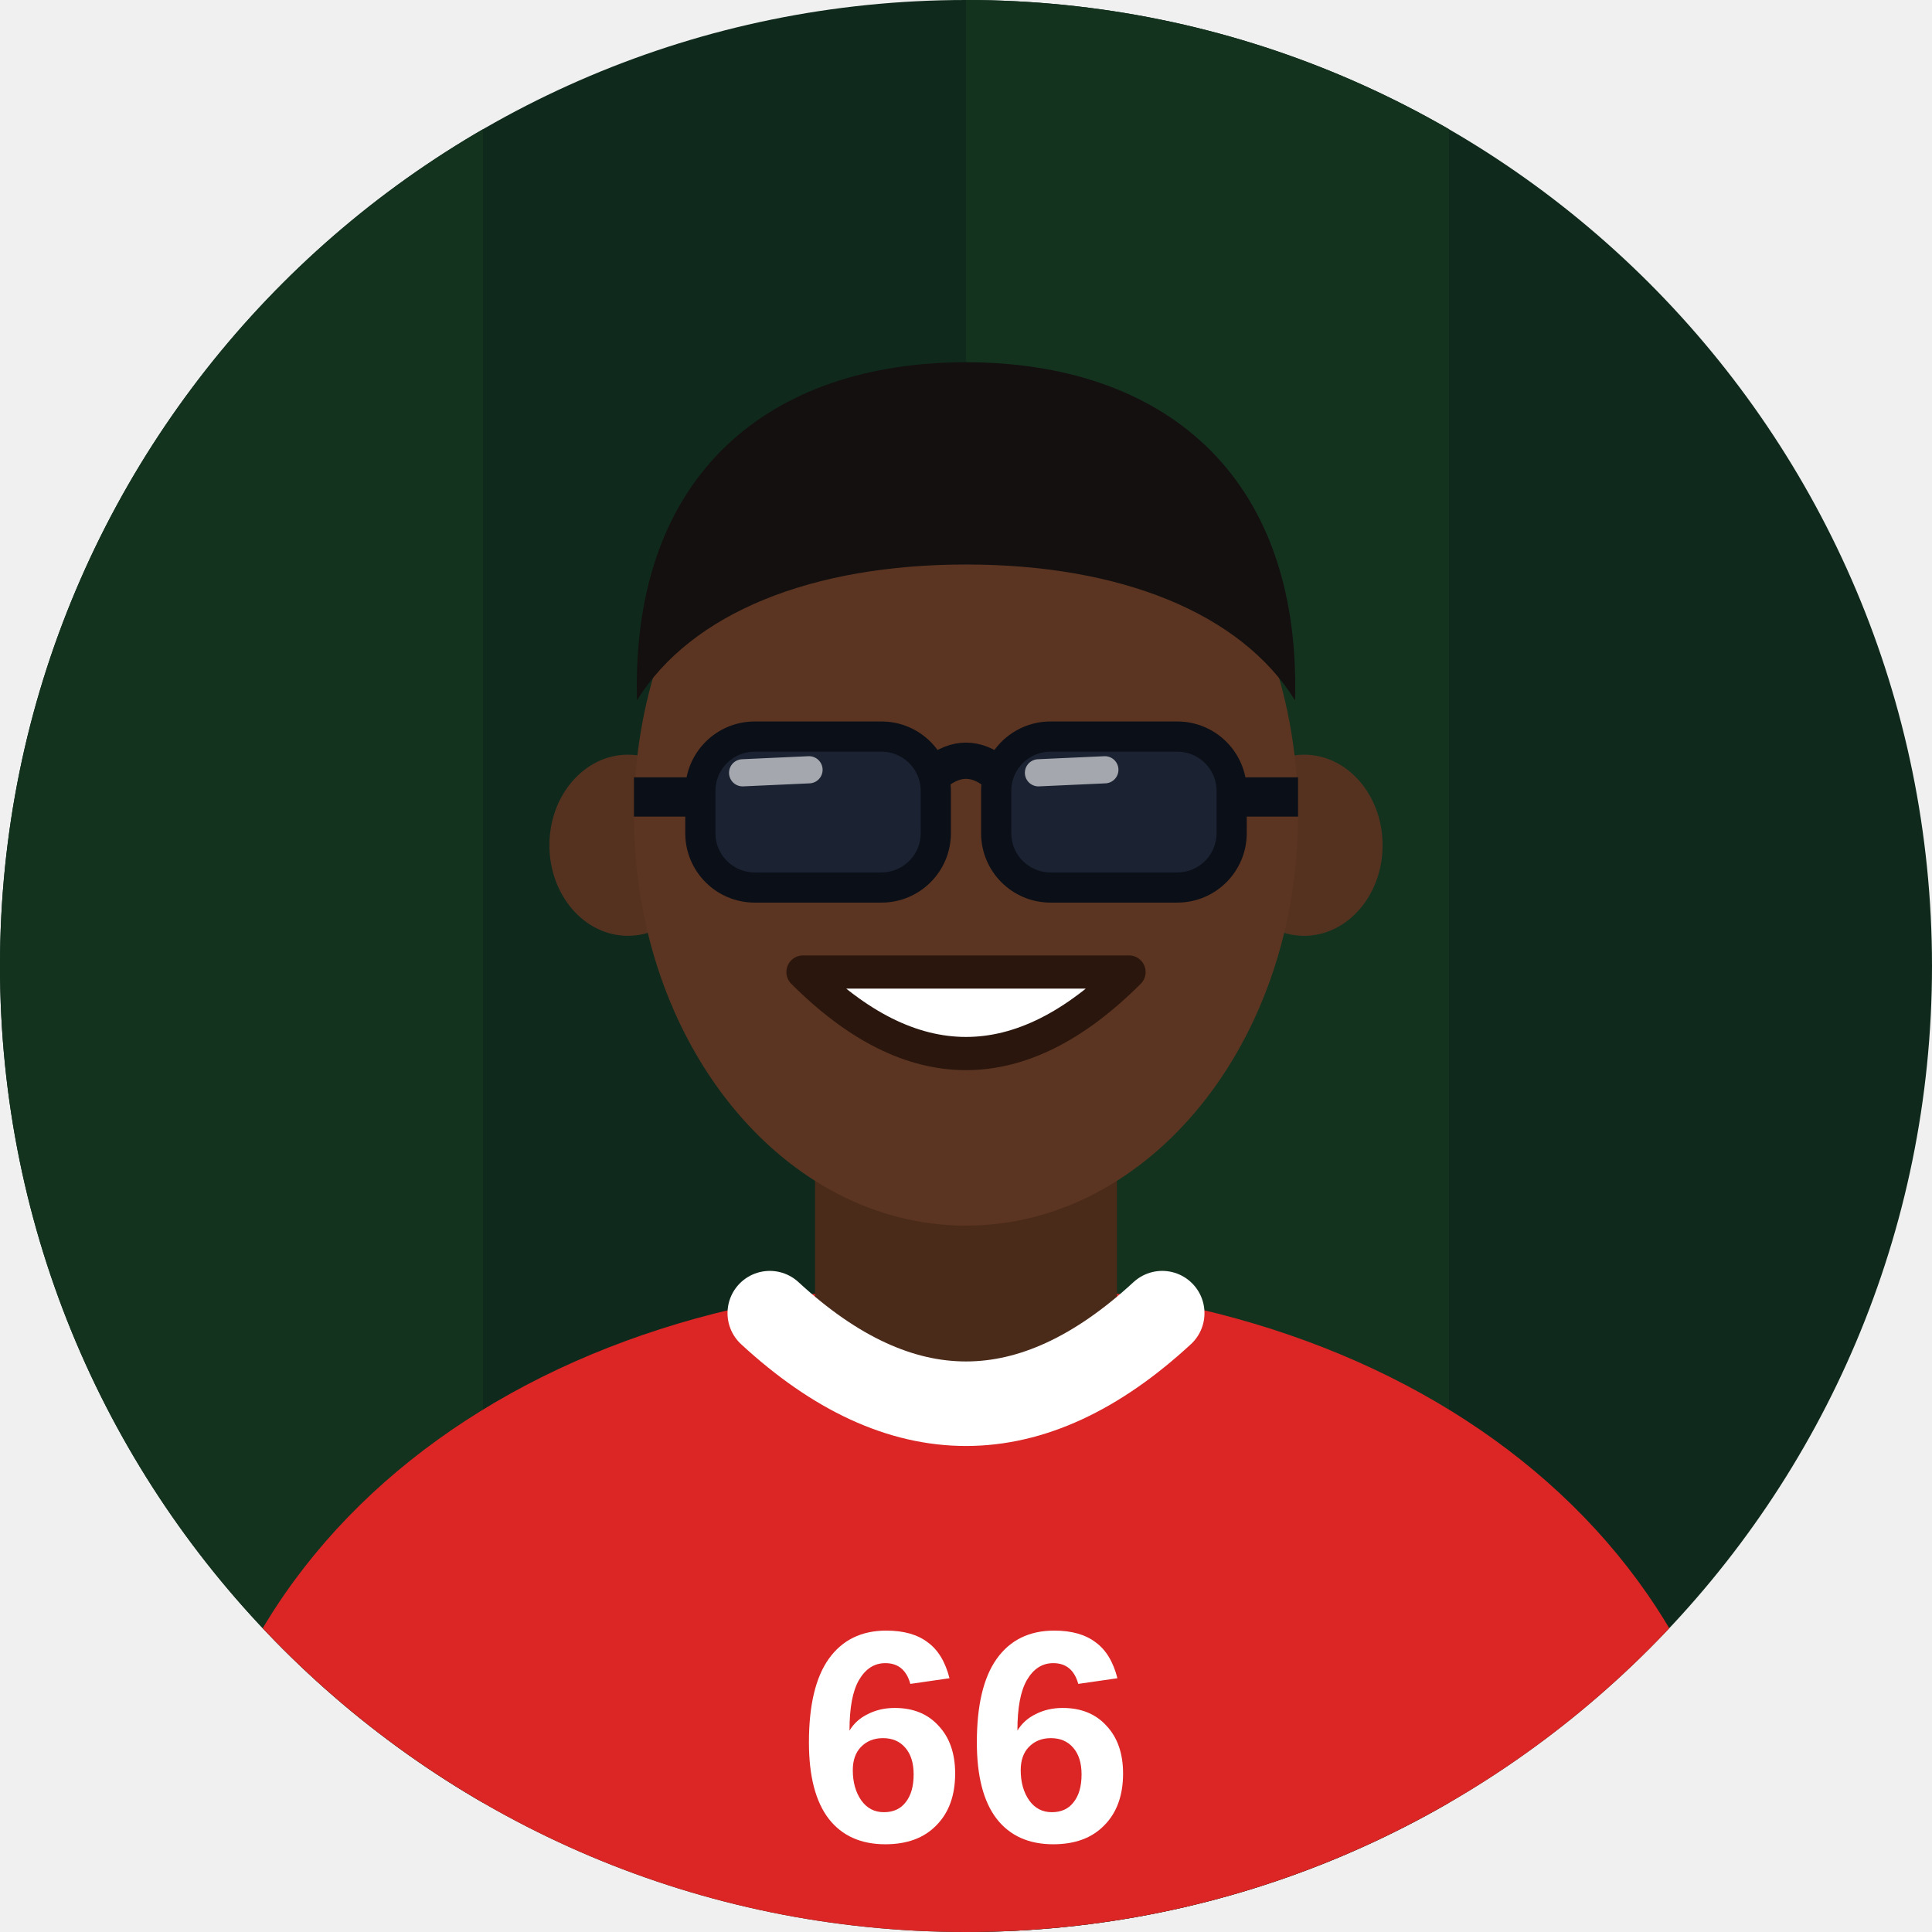
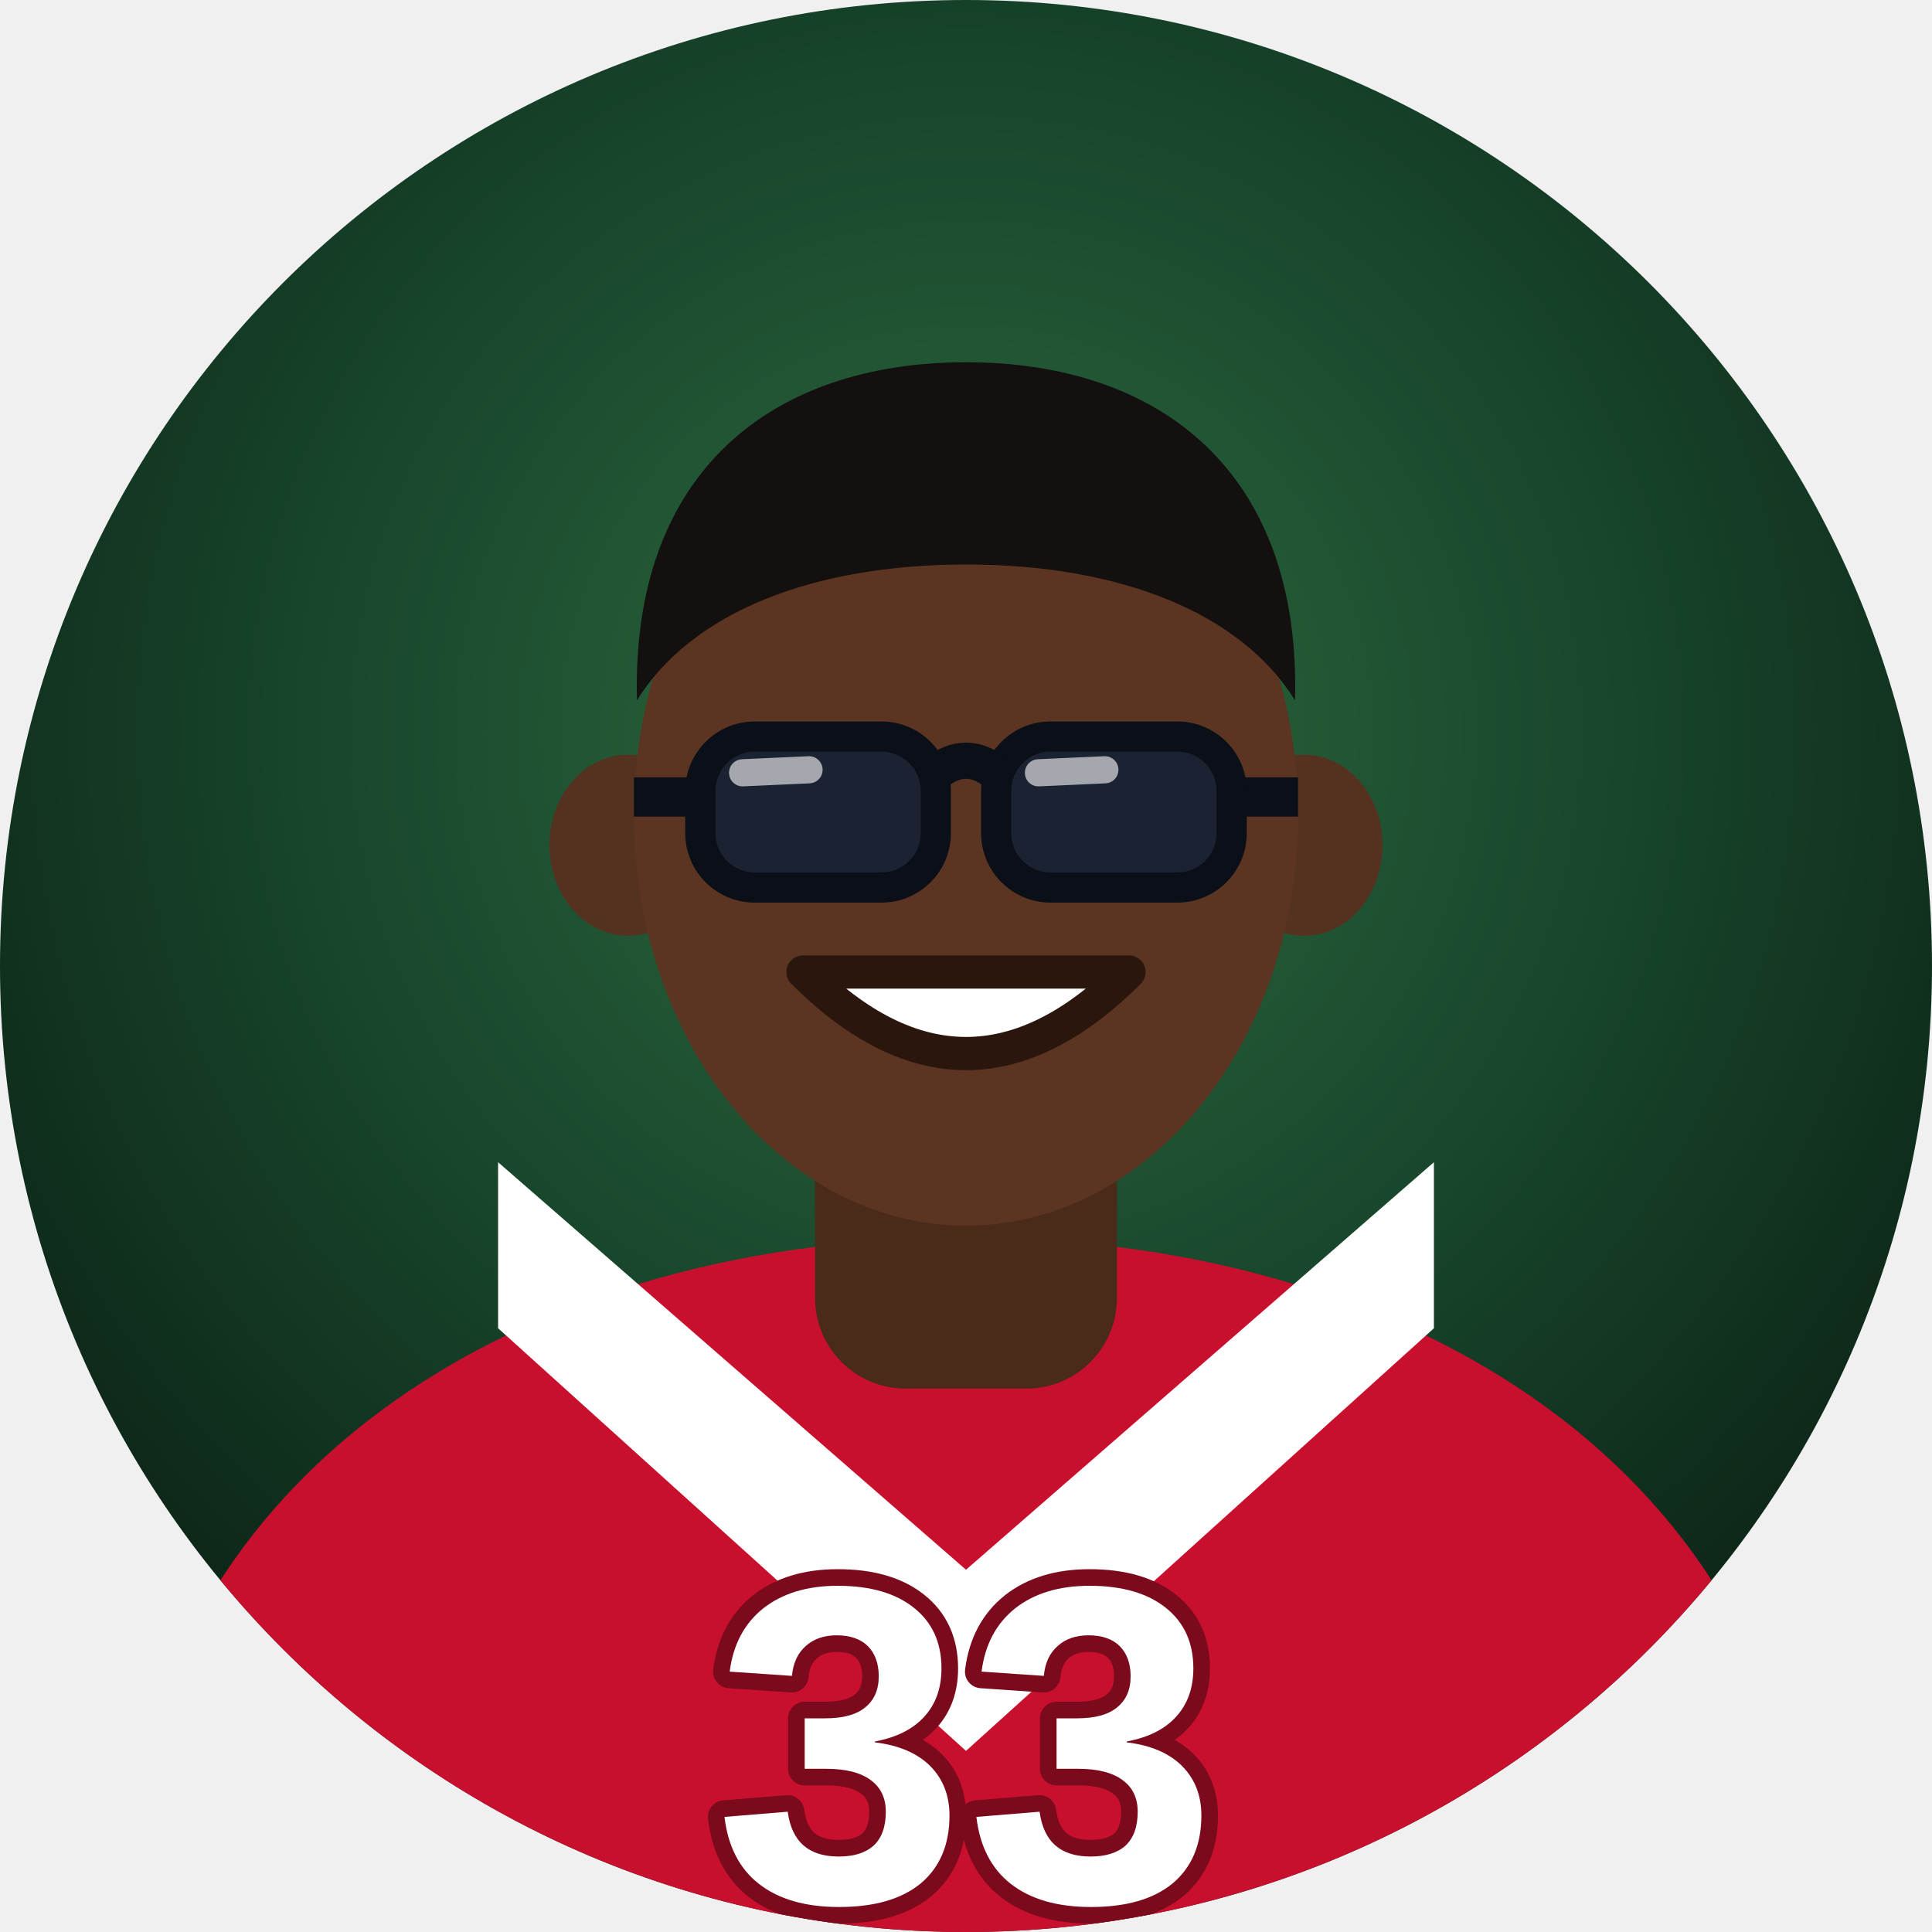
<svg xmlns="http://www.w3.org/2000/svg" viewBox="0 0 64 64">
  <defs>
    <clipPath id="c">
      <circle cx="32" cy="32" r="32" />
    </clipPath>
+     <radialGradient id="spot" cx="50%" cy="38%" r="65%">
+       <stop offset="0" stop-color="#2d6b3f" />
+       <stop offset="55%" stop-color="#17432a" />
+       <stop offset="100%" stop-color="#0a1f13" />
+     </radialGradient>
  </defs>
  <g clip-path="url(#c)">
-     <rect width="64" height="64" fill="#0f2a1c" />
-     <rect x="0" width="16" height="64" fill="#13331f" />
-     <rect x="32" width="16" height="64" fill="#13331f" />
-     <path d="M6 64c0-13 11.6-21.5 26-21.5S58 51 58 64z" fill="#dc2626" />
+     <rect width="64" height="64" fill="url(#spot)" />
+     <path d="M4 64c0-14.5 12.5-23 28-23s28 8.5 28 23z" fill="#c8102e" />
    <rect x="27" y="35" width="10" height="11" rx="3" fill="#4a2b1a" />
-     <path d="M25.5 43.5q6.5 6 13 0" fill="none" stroke="#ffffff" stroke-width="2.8" stroke-linecap="round" />
-     <text x="32" y="61" text-anchor="middle" font-family="Arial, sans-serif" font-weight="900" font-size="10" fill="#ffffff">66</text>
+     <path d="M16.5 38.5L32 52 47.5 38.5 47.5 44 32 58 16.5 44Z" fill="#ffffff" />
+     <text x="32" y="63" text-anchor="middle" font-family="Arial, Helvetica, sans-serif" font-weight="900" font-size="15" fill="#ffffff" stroke="#7a0a1c" stroke-width="1.1" paint-order="stroke" stroke-linejoin="round">33</text>
    <ellipse cx="20.8" cy="28" rx="2.6" ry="3" fill="#553220" />
    <ellipse cx="43.2" cy="28" rx="2.6" ry="3" fill="#553220" />
    <ellipse cx="32" cy="27" rx="11" ry="13.6" fill="#5b3521" />
    <path d="M21.1 23.2C20.9 15.6 25.6 12 32 12s11.1 3.6 10.9 11.2c-1.8-2.9-5.8-4.5-10.9-4.5s-9.1 1.6-10.9 4.5z" fill="#141010" />
    <path d="M21 26.4h2.6M40.4 26.4H43" stroke="#0b0f17" stroke-width="1.3" />
    <rect x="23.2" y="24.4" width="7.8" height="5" rx="1.8" fill="#1b2232" stroke="#0b0f17" stroke-width="1" />
    <rect x="33" y="24.4" width="7.8" height="5" rx="1.8" fill="#1b2232" stroke="#0b0f17" stroke-width="1" />
    <path d="M31 25.6q1-0.8 2 0" fill="none" stroke="#0b0f17" stroke-width="1.2" />
    <path d="M24.6 25.6l2.2-0.1M34.4 25.6l2.2-0.1" stroke="#ffffff" stroke-width="0.9" stroke-linecap="round" opacity=".6" />
    <path d="M26.6 32.2q5.4 5.4 10.8 0z" fill="#fff" stroke="#2a160d" stroke-width="1.1" stroke-linejoin="round" />
  </g>
</svg>
